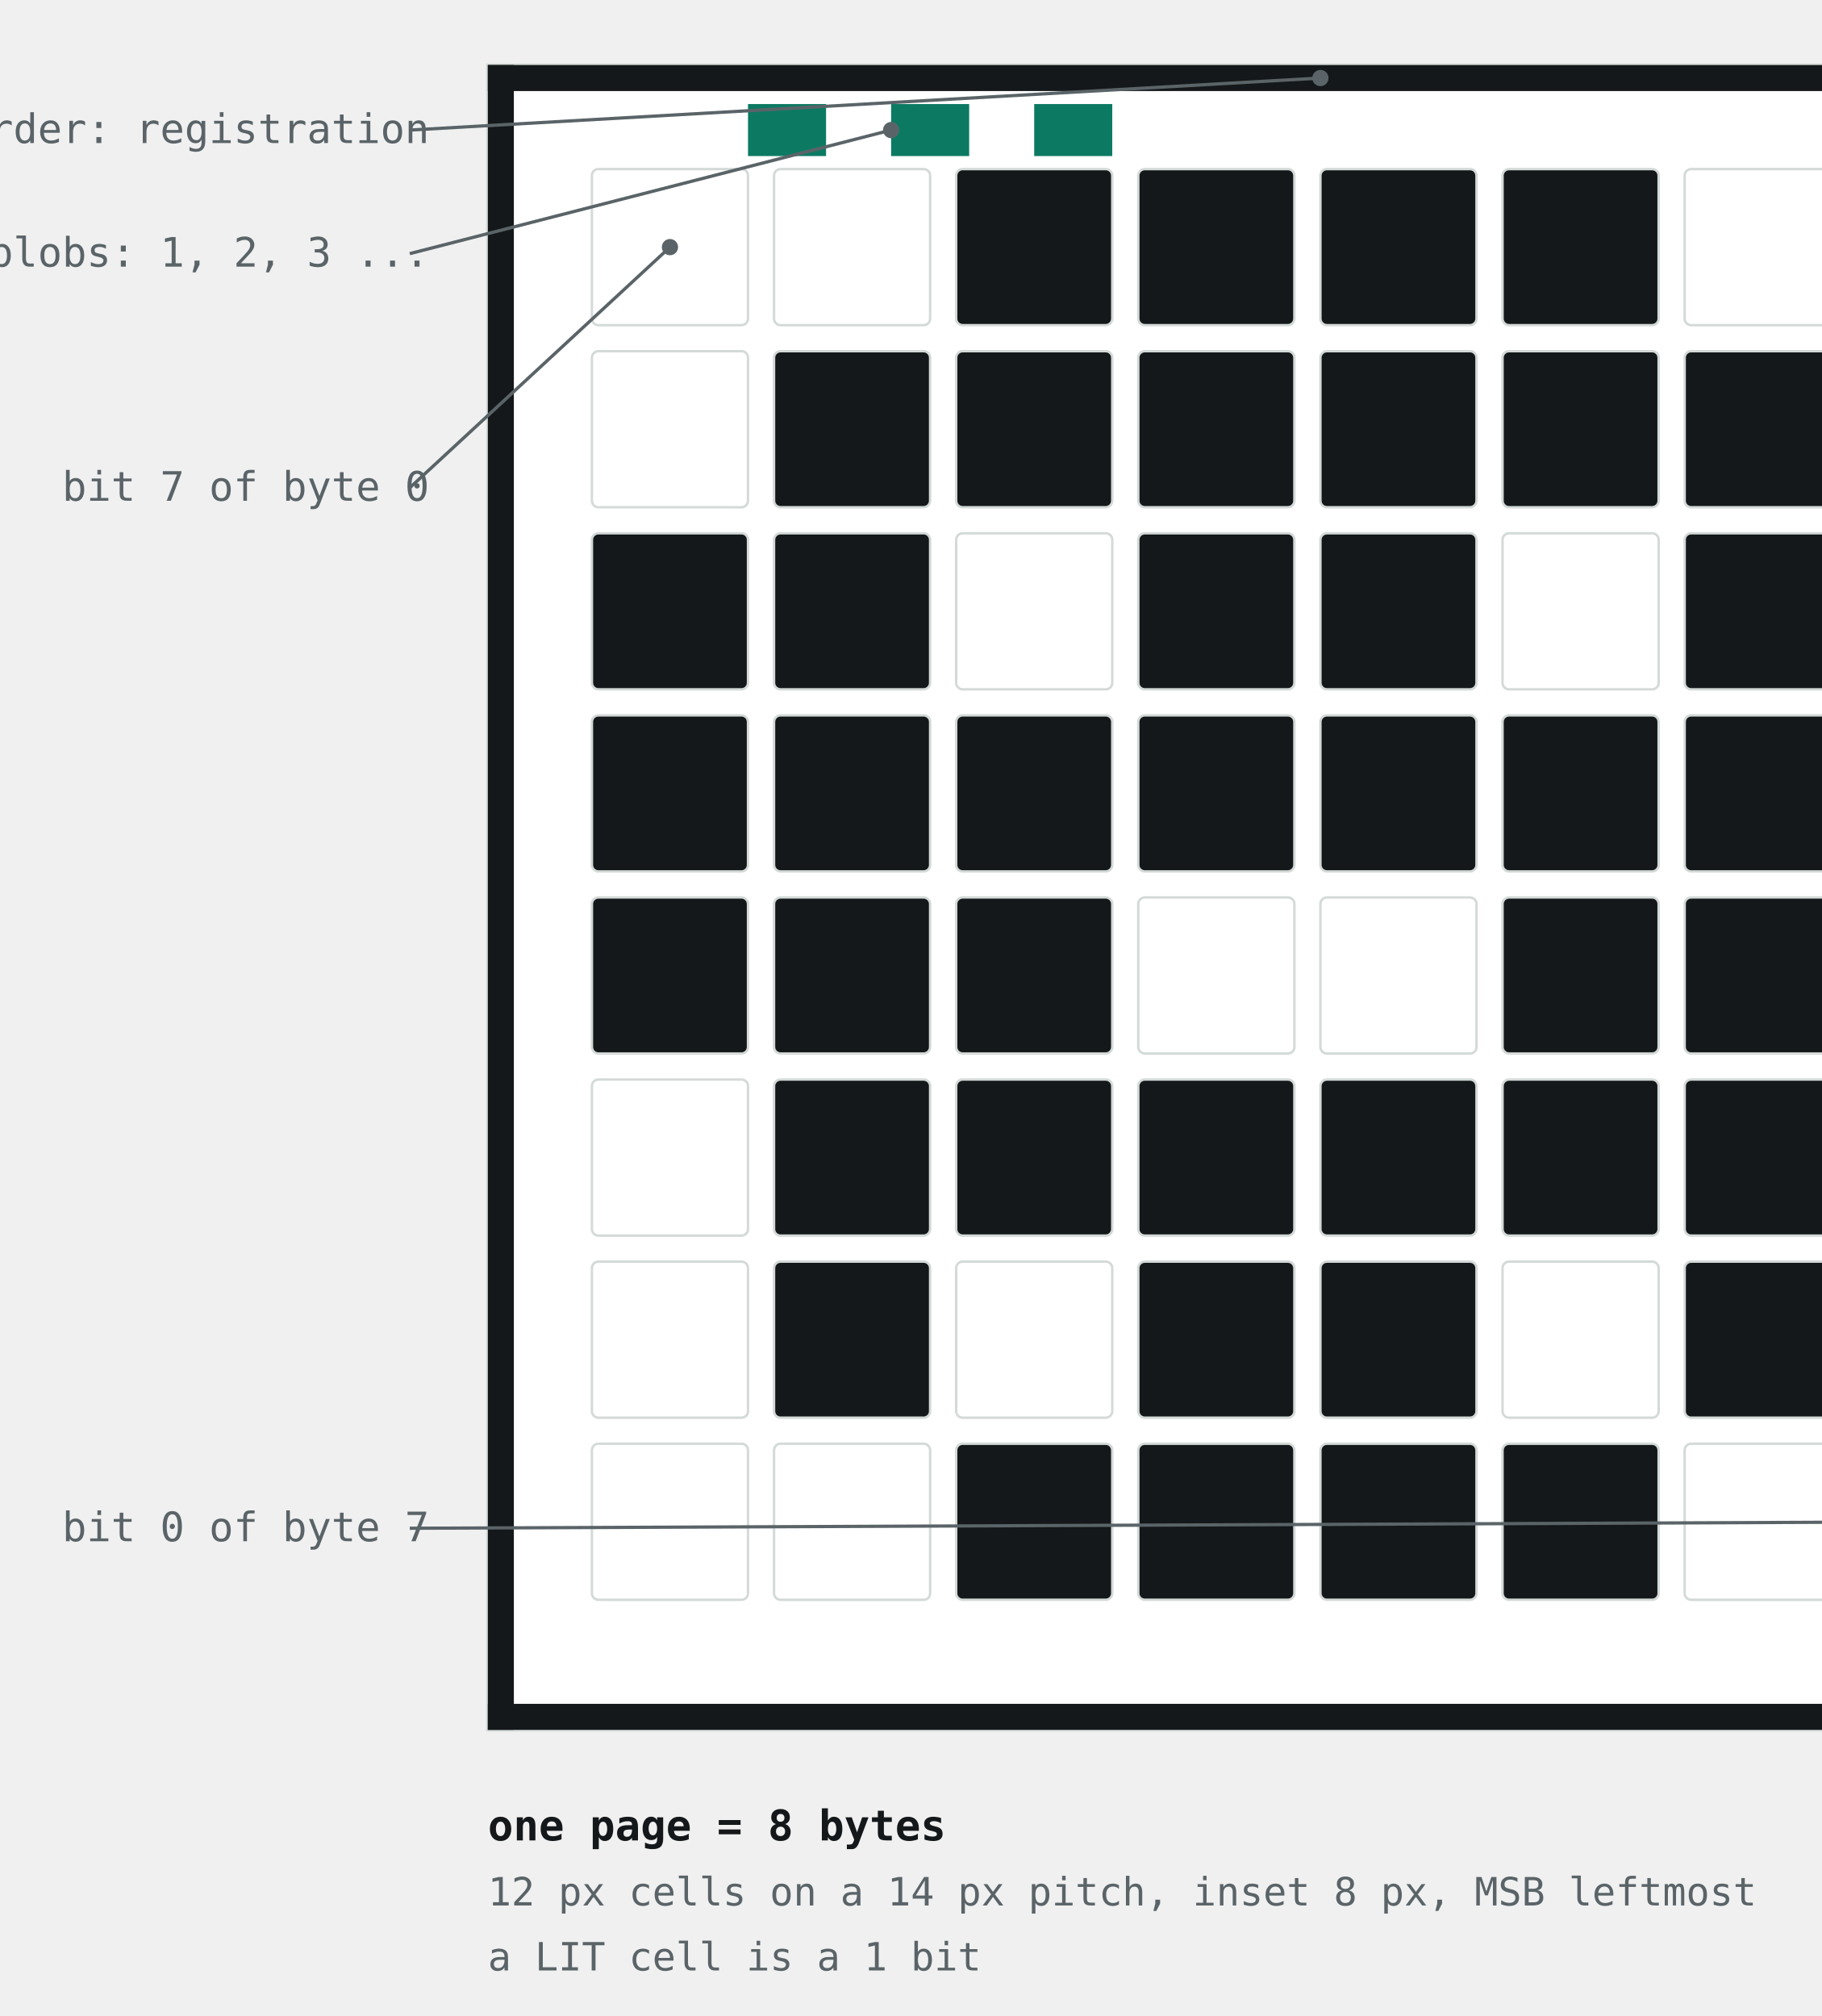
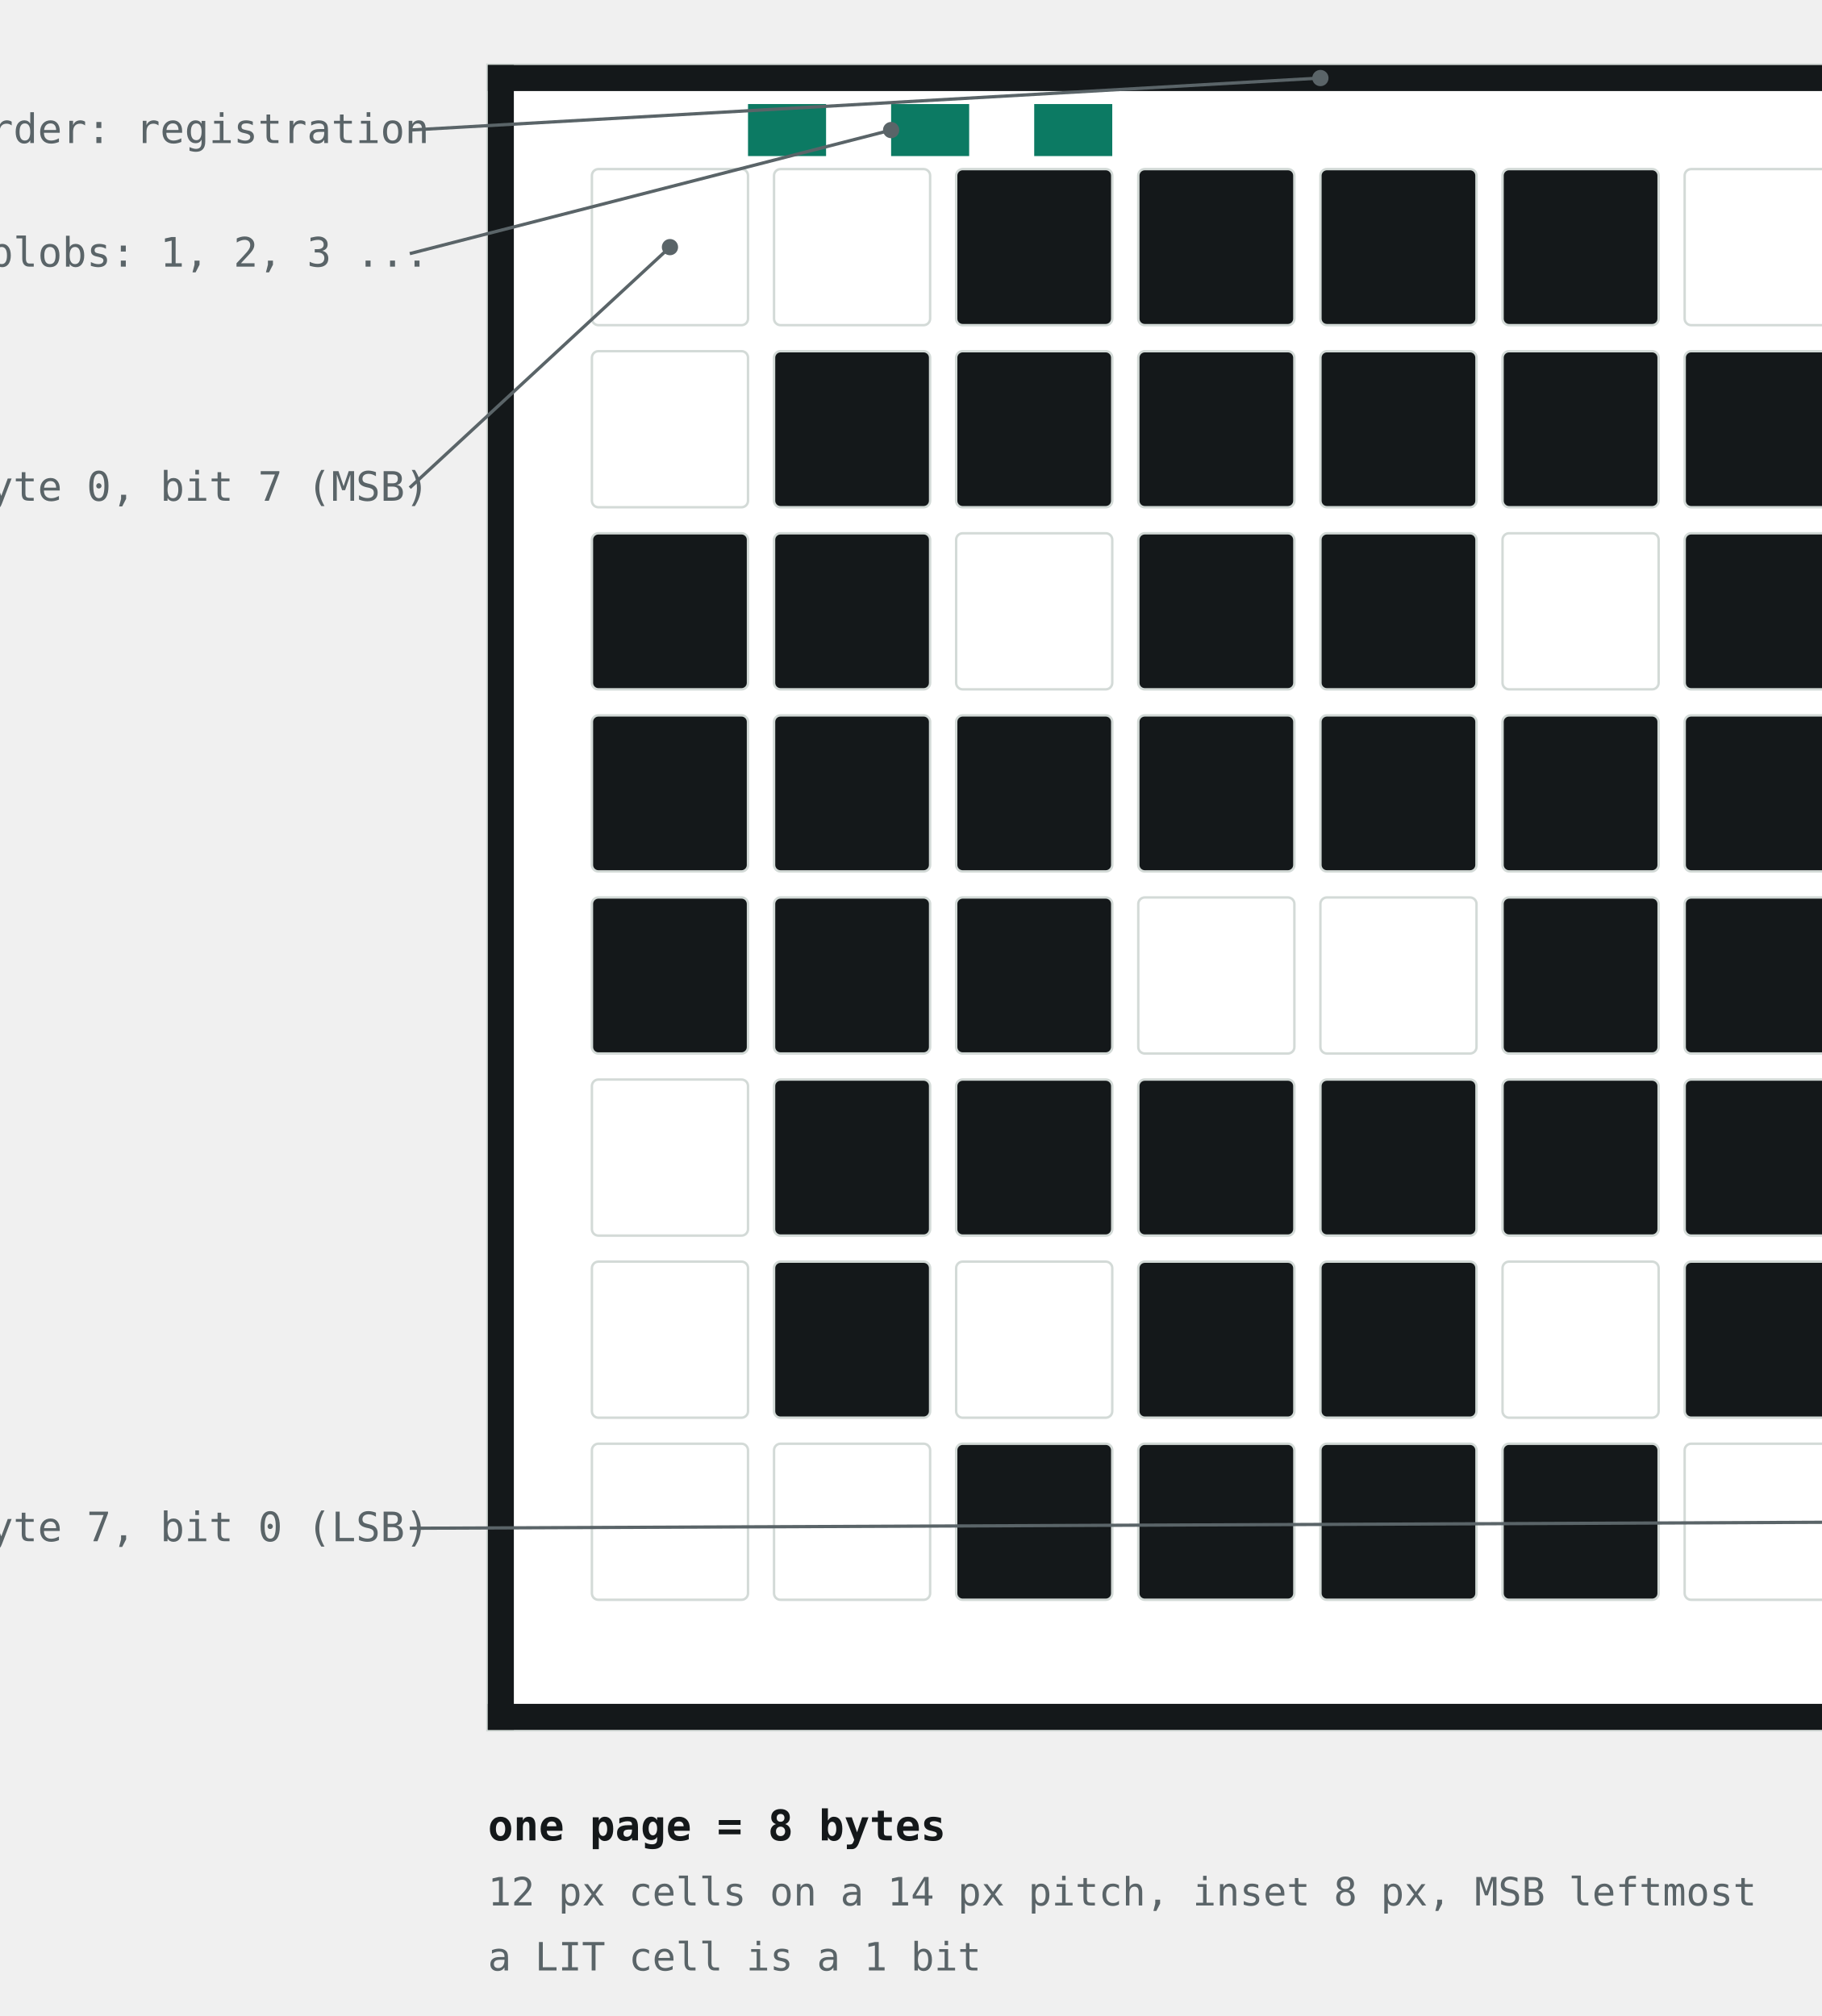
<svg xmlns="http://www.w3.org/2000/svg" width="560" height="620" viewBox="0 0 560 620" font-family="ui-monospace,SFMono-Regular,Menlo,monospace" role="img" aria-label="layout of one 128 by 128 payload page">
  <rect x="150.0" y="20" width="512.0" height="512.0" fill="#FFFFFF" stroke="#D3DAD7" />
  <rect x="150.0" y="20.0" width="512.0" height="8.0" fill="#14181A" />
  <rect x="150.0" y="524.0" width="512.0" height="8.0" fill="#14181A" />
  <rect x="150.0" y="20.0" width="8.0" height="512.0" fill="#14181A" />
  <rect x="654.0" y="20.0" width="8.0" height="512.0" fill="#14181A" />
  <rect x="230.0" y="32.0" width="24.0" height="16.0" fill="#0C7A63" />
  <rect x="274.0" y="32.0" width="24.0" height="16.0" fill="#0C7A63" />
  <rect x="318.0" y="32.0" width="24.0" height="16.0" fill="#0C7A63" />
  <rect x="182.0" y="52.0" width="48.0" height="48.0" rx="2" fill="none" stroke="#D3DAD7" stroke-width="0.75" />
  <rect x="238.0" y="52.0" width="48.0" height="48.0" rx="2" fill="none" stroke="#D3DAD7" stroke-width="0.75" />
  <rect x="294.0" y="52.0" width="48.0" height="48.0" rx="2" fill="#14181A" stroke="#D3DAD7" stroke-width="0.75" />
  <rect x="350.0" y="52.0" width="48.0" height="48.0" rx="2" fill="#14181A" stroke="#D3DAD7" stroke-width="0.75" />
  <rect x="406.0" y="52.0" width="48.0" height="48.0" rx="2" fill="#14181A" stroke="#D3DAD7" stroke-width="0.75" />
  <rect x="462.0" y="52.0" width="48.0" height="48.0" rx="2" fill="#14181A" stroke="#D3DAD7" stroke-width="0.75" />
  <rect x="518.0" y="52.0" width="48.0" height="48.0" rx="2" fill="none" stroke="#D3DAD7" stroke-width="0.75" />
  <rect x="574.0" y="52.0" width="48.0" height="48.0" rx="2" fill="none" stroke="#D3DAD7" stroke-width="0.75" />
  <rect x="182.0" y="108.0" width="48.0" height="48.0" rx="2" fill="none" stroke="#D3DAD7" stroke-width="0.75" />
  <rect x="238.0" y="108.0" width="48.0" height="48.0" rx="2" fill="#14181A" stroke="#D3DAD7" stroke-width="0.75" />
  <rect x="294.0" y="108.0" width="48.0" height="48.0" rx="2" fill="#14181A" stroke="#D3DAD7" stroke-width="0.75" />
  <rect x="350.0" y="108.0" width="48.0" height="48.0" rx="2" fill="#14181A" stroke="#D3DAD7" stroke-width="0.75" />
  <rect x="406.0" y="108.0" width="48.0" height="48.0" rx="2" fill="#14181A" stroke="#D3DAD7" stroke-width="0.75" />
  <rect x="462.0" y="108.0" width="48.0" height="48.0" rx="2" fill="#14181A" stroke="#D3DAD7" stroke-width="0.75" />
  <rect x="518.0" y="108.0" width="48.0" height="48.0" rx="2" fill="#14181A" stroke="#D3DAD7" stroke-width="0.75" />
  <rect x="574.0" y="108.0" width="48.0" height="48.0" rx="2" fill="none" stroke="#D3DAD7" stroke-width="0.75" />
  <rect x="182.0" y="164.0" width="48.0" height="48.0" rx="2" fill="#14181A" stroke="#D3DAD7" stroke-width="0.75" />
  <rect x="238.0" y="164.0" width="48.0" height="48.0" rx="2" fill="#14181A" stroke="#D3DAD7" stroke-width="0.75" />
  <rect x="294.0" y="164.0" width="48.0" height="48.0" rx="2" fill="none" stroke="#D3DAD7" stroke-width="0.75" />
  <rect x="350.0" y="164.0" width="48.0" height="48.0" rx="2" fill="#14181A" stroke="#D3DAD7" stroke-width="0.75" />
  <rect x="406.0" y="164.0" width="48.0" height="48.0" rx="2" fill="#14181A" stroke="#D3DAD7" stroke-width="0.75" />
  <rect x="462.0" y="164.0" width="48.0" height="48.0" rx="2" fill="none" stroke="#D3DAD7" stroke-width="0.75" />
  <rect x="518.0" y="164.0" width="48.0" height="48.0" rx="2" fill="#14181A" stroke="#D3DAD7" stroke-width="0.75" />
  <rect x="574.0" y="164.0" width="48.0" height="48.0" rx="2" fill="#14181A" stroke="#D3DAD7" stroke-width="0.75" />
  <rect x="182.0" y="220.0" width="48.0" height="48.0" rx="2" fill="#14181A" stroke="#D3DAD7" stroke-width="0.75" />
  <rect x="238.0" y="220.0" width="48.0" height="48.0" rx="2" fill="#14181A" stroke="#D3DAD7" stroke-width="0.75" />
  <rect x="294.0" y="220.0" width="48.0" height="48.0" rx="2" fill="#14181A" stroke="#D3DAD7" stroke-width="0.75" />
  <rect x="350.0" y="220.0" width="48.0" height="48.0" rx="2" fill="#14181A" stroke="#D3DAD7" stroke-width="0.75" />
  <rect x="406.0" y="220.0" width="48.0" height="48.0" rx="2" fill="#14181A" stroke="#D3DAD7" stroke-width="0.75" />
  <rect x="462.0" y="220.0" width="48.0" height="48.0" rx="2" fill="#14181A" stroke="#D3DAD7" stroke-width="0.75" />
  <rect x="518.0" y="220.0" width="48.0" height="48.0" rx="2" fill="#14181A" stroke="#D3DAD7" stroke-width="0.75" />
  <rect x="574.0" y="220.0" width="48.0" height="48.0" rx="2" fill="#14181A" stroke="#D3DAD7" stroke-width="0.75" />
  <rect x="182.0" y="276.0" width="48.0" height="48.0" rx="2" fill="#14181A" stroke="#D3DAD7" stroke-width="0.75" />
  <rect x="238.0" y="276.0" width="48.0" height="48.0" rx="2" fill="#14181A" stroke="#D3DAD7" stroke-width="0.75" />
  <rect x="294.0" y="276.0" width="48.0" height="48.0" rx="2" fill="#14181A" stroke="#D3DAD7" stroke-width="0.75" />
  <rect x="350.0" y="276.0" width="48.0" height="48.0" rx="2" fill="none" stroke="#D3DAD7" stroke-width="0.75" />
  <rect x="406.0" y="276.0" width="48.0" height="48.0" rx="2" fill="none" stroke="#D3DAD7" stroke-width="0.75" />
  <rect x="462.0" y="276.0" width="48.0" height="48.0" rx="2" fill="#14181A" stroke="#D3DAD7" stroke-width="0.75" />
  <rect x="518.0" y="276.0" width="48.0" height="48.0" rx="2" fill="#14181A" stroke="#D3DAD7" stroke-width="0.75" />
  <rect x="574.0" y="276.0" width="48.0" height="48.0" rx="2" fill="#14181A" stroke="#D3DAD7" stroke-width="0.75" />
  <rect x="182.0" y="332.0" width="48.0" height="48.0" rx="2" fill="none" stroke="#D3DAD7" stroke-width="0.75" />
  <rect x="238.0" y="332.0" width="48.0" height="48.0" rx="2" fill="#14181A" stroke="#D3DAD7" stroke-width="0.75" />
  <rect x="294.0" y="332.0" width="48.0" height="48.0" rx="2" fill="#14181A" stroke="#D3DAD7" stroke-width="0.75" />
  <rect x="350.0" y="332.0" width="48.0" height="48.0" rx="2" fill="#14181A" stroke="#D3DAD7" stroke-width="0.75" />
  <rect x="406.0" y="332.0" width="48.0" height="48.0" rx="2" fill="#14181A" stroke="#D3DAD7" stroke-width="0.75" />
  <rect x="462.0" y="332.0" width="48.0" height="48.0" rx="2" fill="#14181A" stroke="#D3DAD7" stroke-width="0.75" />
  <rect x="518.0" y="332.0" width="48.0" height="48.0" rx="2" fill="#14181A" stroke="#D3DAD7" stroke-width="0.75" />
  <rect x="574.0" y="332.0" width="48.0" height="48.0" rx="2" fill="none" stroke="#D3DAD7" stroke-width="0.75" />
  <rect x="182.0" y="388.0" width="48.0" height="48.0" rx="2" fill="none" stroke="#D3DAD7" stroke-width="0.75" />
  <rect x="238.0" y="388.0" width="48.0" height="48.0" rx="2" fill="#14181A" stroke="#D3DAD7" stroke-width="0.75" />
  <rect x="294.0" y="388.0" width="48.0" height="48.0" rx="2" fill="none" stroke="#D3DAD7" stroke-width="0.75" />
  <rect x="350.0" y="388.0" width="48.0" height="48.0" rx="2" fill="#14181A" stroke="#D3DAD7" stroke-width="0.75" />
  <rect x="406.0" y="388.0" width="48.0" height="48.0" rx="2" fill="#14181A" stroke="#D3DAD7" stroke-width="0.75" />
  <rect x="462.0" y="388.0" width="48.0" height="48.0" rx="2" fill="none" stroke="#D3DAD7" stroke-width="0.75" />
  <rect x="518.0" y="388.0" width="48.0" height="48.0" rx="2" fill="#14181A" stroke="#D3DAD7" stroke-width="0.75" />
  <rect x="574.0" y="388.0" width="48.0" height="48.0" rx="2" fill="none" stroke="#D3DAD7" stroke-width="0.75" />
  <rect x="182.0" y="444.0" width="48.0" height="48.0" rx="2" fill="none" stroke="#D3DAD7" stroke-width="0.75" />
  <rect x="238.0" y="444.0" width="48.0" height="48.0" rx="2" fill="none" stroke="#D3DAD7" stroke-width="0.75" />
  <rect x="294.0" y="444.0" width="48.0" height="48.0" rx="2" fill="#14181A" stroke="#D3DAD7" stroke-width="0.75" />
  <rect x="350.0" y="444.0" width="48.0" height="48.0" rx="2" fill="#14181A" stroke="#D3DAD7" stroke-width="0.75" />
  <rect x="406.0" y="444.0" width="48.0" height="48.0" rx="2" fill="#14181A" stroke="#D3DAD7" stroke-width="0.75" />
  <rect x="462.0" y="444.0" width="48.0" height="48.0" rx="2" fill="#14181A" stroke="#D3DAD7" stroke-width="0.75" />
  <rect x="518.0" y="444.0" width="48.0" height="48.0" rx="2" fill="none" stroke="#D3DAD7" stroke-width="0.75" />
  <rect x="574.0" y="444.0" width="48.0" height="48.0" rx="2" fill="none" stroke="#D3DAD7" stroke-width="0.75" />
  <line x1="406.0" y1="24.0" x2="126.0" y2="40" stroke="#5A6468" stroke-width="1" />
  <circle cx="406.0" cy="24.0" r="2.5" fill="#5A6468" />
  <text x="132.0" y="44" font-size="12.5" fill="#5A6468" text-anchor="end">2 px lit border: registration</text>
  <line x1="274.0" y1="40.0" x2="126.0" y2="78" stroke="#5A6468" stroke-width="1" />
  <circle cx="274.0" cy="40.0" r="2.5" fill="#5A6468" />
  <text x="132.0" y="82" font-size="12.5" fill="#5A6468" text-anchor="end">page tag blobs: 1, 2, 3 ...</text>
  <line x1="206.0" y1="76.0" x2="126.0" y2="150" stroke="#5A6468" stroke-width="1" />
  <circle cx="206.0" cy="76.0" r="2.5" fill="#5A6468" />
-   <text x="132.0" y="154" font-size="12.5" fill="#5A6468" text-anchor="end">bit 7 of byte 0</text>
+   <text x="132.0" y="154" font-size="12.5" fill="#5A6468" text-anchor="end">byte 0, bit 7 (MSB)</text>
  <line x1="598.0" y1="468.0" x2="126.0" y2="470" stroke="#5A6468" stroke-width="1" />
  <circle cx="598.0" cy="468.0" r="2.5" fill="#5A6468" />
-   <text x="132.0" y="474" font-size="12.5" fill="#5A6468" text-anchor="end">bit 0 of byte 7</text>
+   <text x="132.0" y="474" font-size="12.5" fill="#5A6468" text-anchor="end">byte 7, bit 0 (LSB)</text>
  <text x="150.0" y="566.0" font-size="13" fill="#14181A" font-weight="600">one page = 8 bytes</text>
  <text x="150.0" y="586.0" font-size="12" fill="#5A6468">12 px cells on a 14 px pitch, inset 8 px, MSB leftmost</text>
  <text x="150.0" y="606.0" font-size="12" fill="#5A6468">a LIT cell is a 1 bit</text>
</svg>
